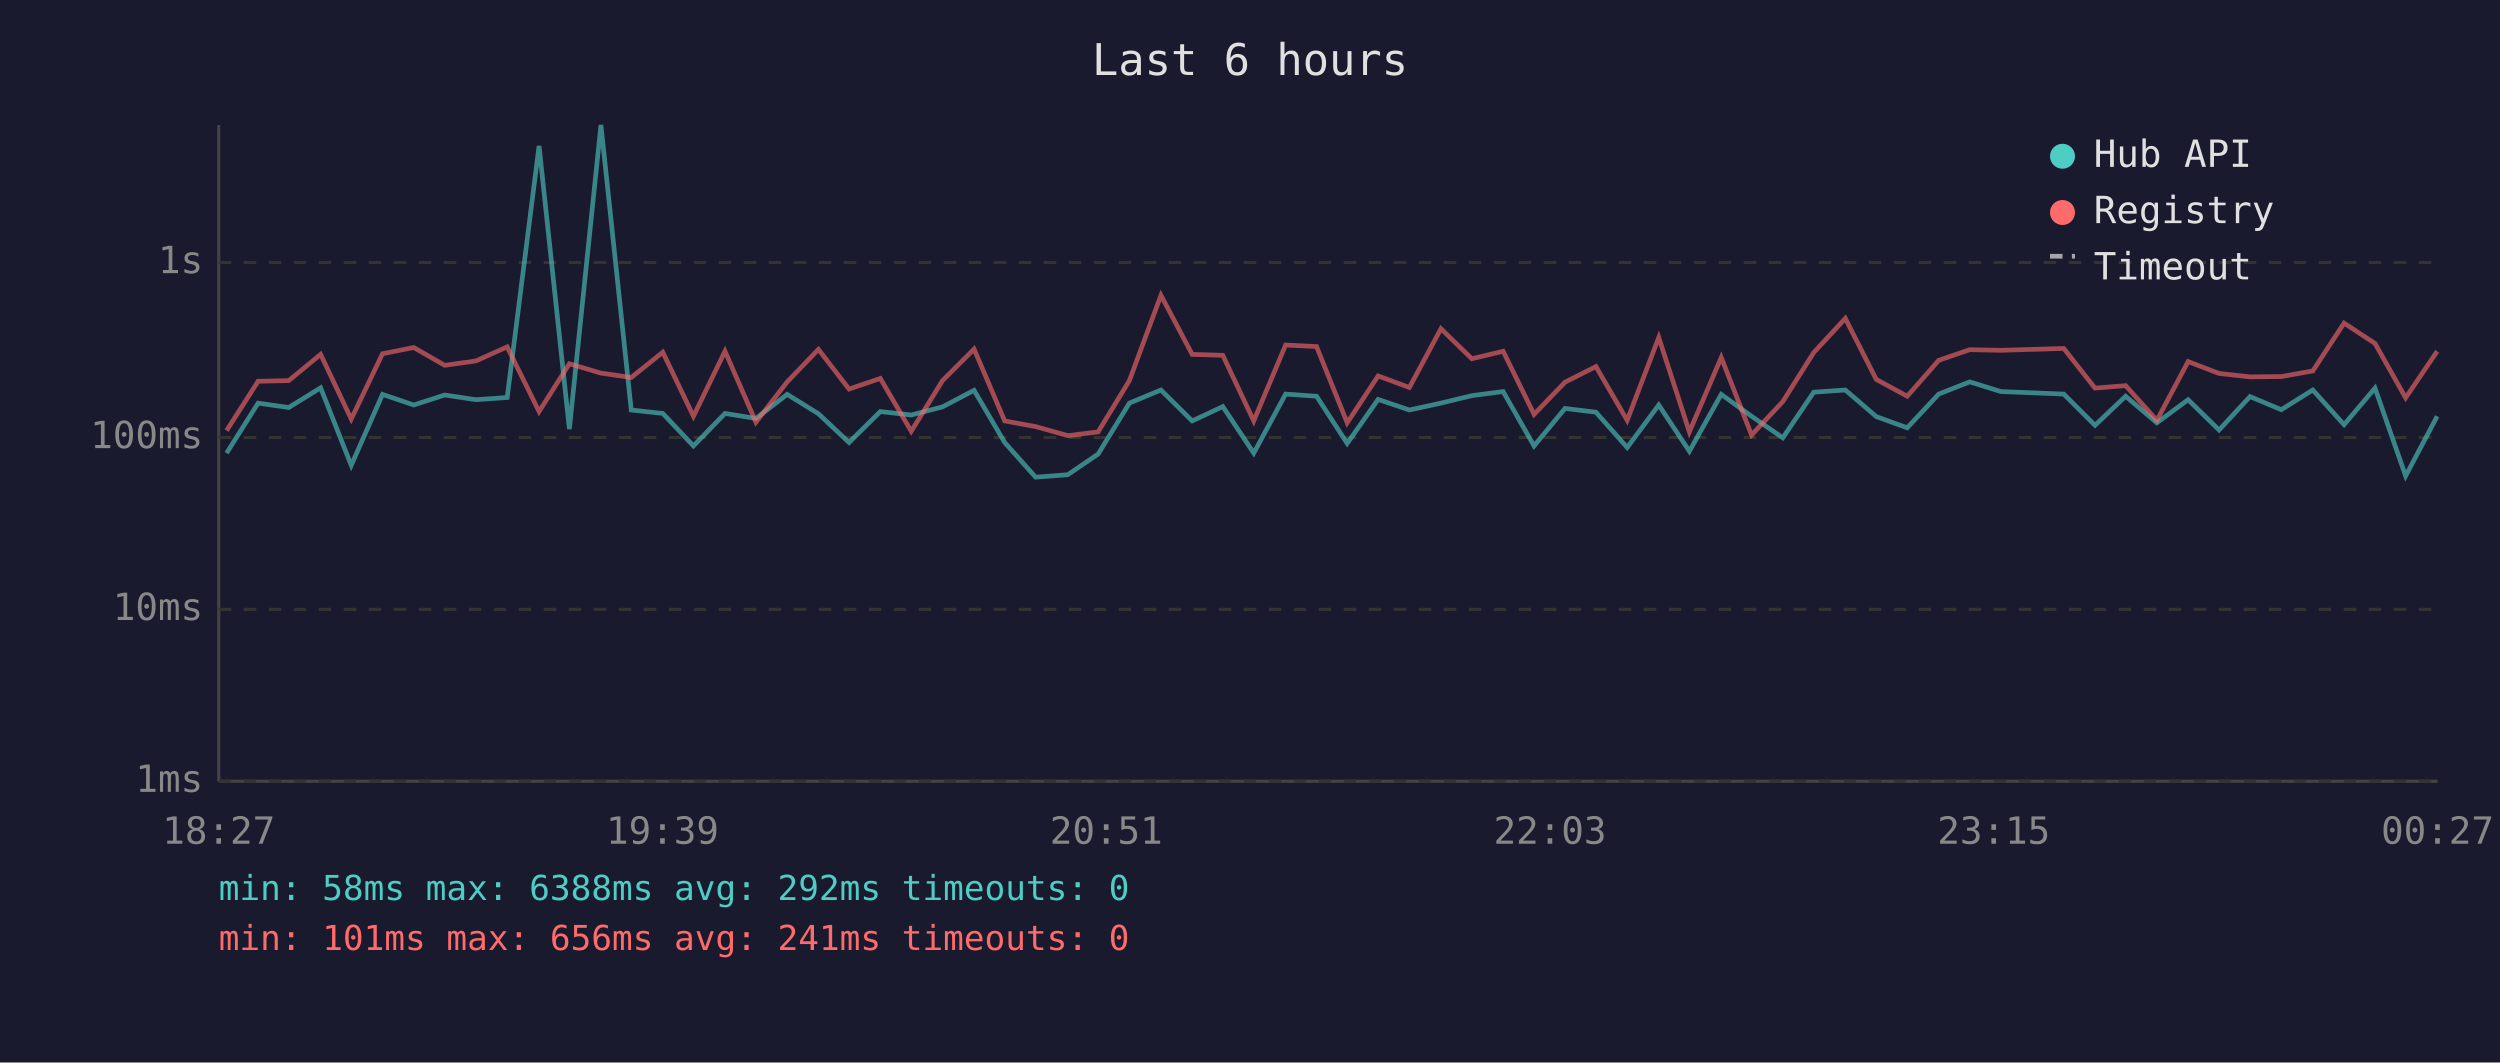
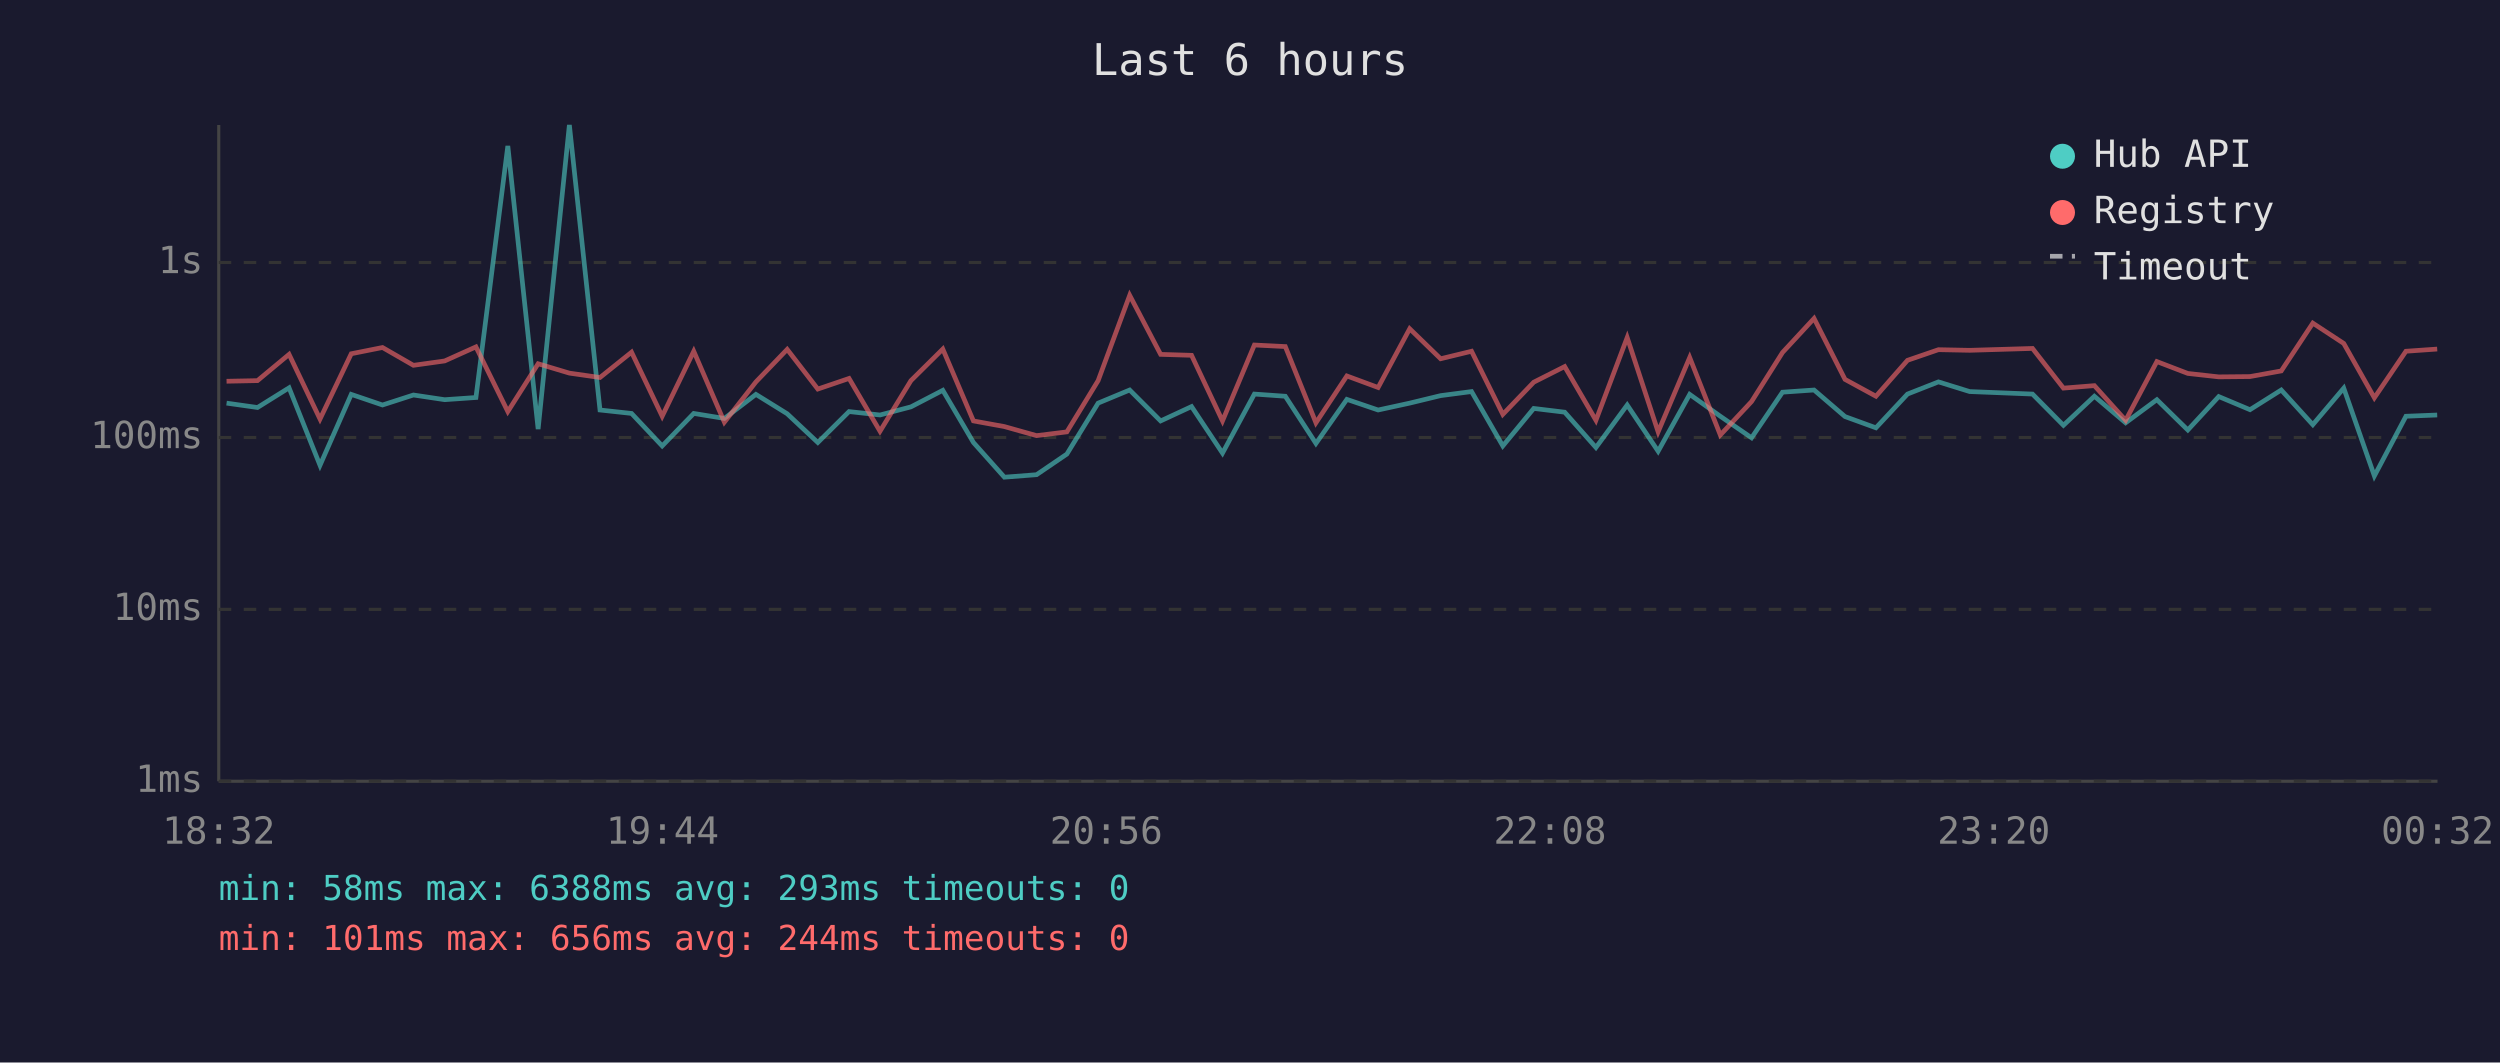
<svg xmlns="http://www.w3.org/2000/svg" viewBox="0 0 800 340" font-family="monospace" font-size="12">
  <rect width="800" height="340" fill="#1a1a2e" />
  <text x="400" y="24" fill="#e0e0e0" font-size="14" text-anchor="middle">Last 6 hours</text>
  <line x1="70" y1="40" x2="70" y2="250" stroke="#444" stroke-width="1" />
  <line x1="70" y1="250" x2="780" y2="250" stroke="#444" stroke-width="1" />
  <line x1="70" y1="250" x2="780" y2="250" stroke="#333" stroke-width="1" stroke-dasharray="4" />
  <text x="65" y="250" fill="#888" text-anchor="end" dominant-baseline="middle">1ms</text>
  <line x1="70" y1="195" x2="780" y2="195" stroke="#333" stroke-width="1" stroke-dasharray="4" />
  <text x="65" y="195" fill="#888" text-anchor="end" dominant-baseline="middle">10ms</text>
  <line x1="70" y1="140" x2="780" y2="140" stroke="#333" stroke-width="1" stroke-dasharray="4" />
  <text x="65" y="140" fill="#888" text-anchor="end" dominant-baseline="middle">100ms</text>
  <line x1="70" y1="84" x2="780" y2="84" stroke="#333" stroke-width="1" stroke-dasharray="4" />
  <text x="65" y="84" fill="#888" text-anchor="end" dominant-baseline="middle">1s</text>
-   <text x="70" y="270" fill="#888" text-anchor="middle">18:27</text>
-   <text x="212" y="270" fill="#888" text-anchor="middle">19:39</text>
-   <text x="354" y="270" fill="#888" text-anchor="middle">20:51</text>
-   <text x="496" y="270" fill="#888" text-anchor="middle">22:03</text>
-   <text x="638" y="270" fill="#888" text-anchor="middle">23:15</text>
-   <text x="780" y="270" fill="#888" text-anchor="middle">00:27</text>
-   <polyline points="72.5,145.0 82.6,129.0 92.4,130.4 102.6,124.1 112.4,148.9 122.4,126.2 132.4,129.6 142.3,126.4 152.3,127.9 162.3,127.2 172.5,46.7 182.2,137.3 192.3,40.0 202.0,131.2 212.1,132.3 221.9,142.7 232.0,132.3 241.9,133.9 251.9,126.2 261.9,132.4 271.7,141.6 281.7,131.7 291.6,132.8 301.6,130.2 311.7,124.9 321.5,141.6 331.4,152.7 341.7,151.9 351.4,145.3 361.4,129.0 371.5,124.8 381.5,134.7 391.3,130.1 401.2,145.0 411.4,126.1 421.3,126.8 431.1,141.9 441.0,127.8 451.0,131.2 461.1,129.0 471.0,126.6 481.0,125.3 490.9,142.7 500.8,130.7 510.7,131.9 520.7,143.2 530.8,129.6 540.6,144.4 550.8,126.2 560.5,133.2 570.5,140.1 580.4,125.5 590.5,124.8 600.4,133.3 610.3,136.9 620.4,126.1 630.3,122.2 640.3,125.3 660.4,126.1 670.4,136.1 680.2,126.8 690.2,135.3 700.2,127.9 710.1,137.6 720.0,126.9 730.0,131.1 740.1,124.8 750.1,135.9 760.0,124.2 769.8,152.3 779.9,133.2" fill="none" stroke="#4ecdc4" stroke-width="1.5" opacity="0.6" />
-   <polyline points="72.5,137.8 82.6,122.0 92.4,121.8 102.6,113.4 112.4,134.1 122.4,113.2 132.4,111.2 142.3,116.9 152.3,115.5 162.3,111.0 172.5,131.7 182.2,116.4 192.3,119.4 202.0,120.8 212.1,112.7 221.9,133.2 232.0,112.4 241.9,135.1 251.9,122.2 261.9,111.8 271.7,124.5 281.7,121.1 291.6,138.0 301.6,121.8 311.7,111.7 321.5,134.7 331.4,136.5 341.7,139.4 351.4,138.2 361.4,121.8 371.5,94.5 381.5,113.4 391.3,113.7 401.2,134.7 411.4,110.4 421.3,110.9 431.1,135.3 441.0,120.3 451.0,124.0 461.1,105.2 471.0,114.8 481.0,112.4 490.9,132.6 500.8,122.3 510.7,117.3 520.7,134.5 530.8,108.0 540.6,138.2 550.8,114.4 560.5,139.2 570.5,128.5 580.4,112.8 590.5,101.9 600.4,121.4 610.3,126.8 620.4,115.3 630.3,111.9 640.3,112.1 660.4,111.5 670.4,124.2 680.2,123.4 690.2,134.5 700.2,115.7 710.1,119.5 720.0,120.6 730.0,120.5 740.1,118.7 750.1,103.4 760.0,109.9 769.8,127.3 779.9,112.4" fill="none" stroke="#ff6b6b" stroke-width="1.5" opacity="0.6" />
+   <text x="70" y="270" fill="#888" text-anchor="middle">18:32</text>
+   <text x="212" y="270" fill="#888" text-anchor="middle">19:44</text>
+   <text x="354" y="270" fill="#888" text-anchor="middle">20:56</text>
+   <text x="496" y="270" fill="#888" text-anchor="middle">22:08</text>
+   <text x="638" y="270" fill="#888" text-anchor="middle">23:20</text>
+   <text x="780" y="270" fill="#888" text-anchor="middle">00:32</text>
+   <polyline points="72.5,129.0 82.4,130.4 92.5,124.1 102.4,148.9 112.4,126.2 122.4,129.6 132.3,126.4 142.3,127.9 152.3,127.2 162.5,46.7 172.2,137.3 182.2,40.0 192.0,131.2 202.1,132.3 211.9,142.7 222.0,132.3 231.8,133.9 241.9,126.2 251.9,132.4 261.7,141.6 271.7,131.7 281.6,132.8 291.5,130.2 301.7,124.9 311.5,141.6 321.4,152.7 331.7,151.9 341.4,145.3 351.4,129.0 361.5,124.8 371.4,134.7 381.3,130.1 391.2,145.0 401.4,126.1 411.3,126.8 421.1,141.9 431.0,127.8 441.0,131.2 451.1,129.0 461.0,126.6 470.9,125.3 480.9,142.7 490.8,130.7 500.7,131.9 510.7,143.2 520.7,129.6 530.6,144.4 540.7,126.2 550.5,133.2 560.5,140.1 570.4,125.5 580.5,124.8 590.4,133.3 600.3,136.9 610.4,126.1 620.3,122.2 630.3,125.3 650.4,126.1 660.3,136.1 670.2,126.8 680.2,135.3 690.2,127.9 700.1,137.6 710.0,126.9 720.0,131.1 730.0,124.8 740.1,135.9 750.0,124.2 759.8,152.3 769.9,133.2 779.9,132.8" fill="none" stroke="#4ecdc4" stroke-width="1.5" opacity="0.6" />
+   <polyline points="72.5,122.0 82.4,121.8 92.5,113.4 102.4,134.1 112.4,113.2 122.4,111.2 132.3,116.9 142.3,115.5 152.3,111.0 162.5,131.7 172.2,116.4 182.2,119.4 192.0,120.8 202.1,112.7 211.9,133.2 222.0,112.4 231.8,135.1 241.9,122.2 251.9,111.8 261.7,124.5 271.7,121.1 281.6,138.0 291.5,121.8 301.7,111.7 311.5,134.7 321.4,136.5 331.7,139.4 341.4,138.2 351.4,121.8 361.5,94.5 371.4,113.4 381.3,113.7 391.2,134.7 401.4,110.4 411.3,110.9 421.1,135.3 431.0,120.3 441.0,124.0 451.1,105.2 461.0,114.8 470.9,112.4 480.9,132.6 490.8,122.3 500.7,117.3 510.7,134.5 520.7,108.0 530.6,138.2 540.7,114.4 550.5,139.2 560.5,128.5 570.4,112.8 580.5,101.9 590.4,121.4 600.3,126.8 610.4,115.3 620.3,111.9 630.3,112.1 650.4,111.5 660.3,124.2 670.2,123.4 680.2,134.5 690.2,115.7 700.1,119.5 710.0,120.6 720.0,120.5 730.0,118.7 740.1,103.4 750.0,109.9 759.8,127.3 769.9,112.4 779.9,111.7" fill="none" stroke="#ff6b6b" stroke-width="1.5" opacity="0.6" />
  <circle cx="660" cy="50" r="4" fill="#4ecdc4" />
  <text x="670" y="50" fill="#e0e0e0" dominant-baseline="middle">Hub API</text>
  <circle cx="660" cy="68" r="4" fill="#ff6b6b" />
  <text x="670" y="68" fill="#e0e0e0" dominant-baseline="middle">Registry</text>
  <line x1="656" y1="82" x2="664" y2="82" stroke="#e0e0e0" stroke-width="1.5" stroke-dasharray="4,3" opacity="0.7" />
  <text x="670" y="86" fill="#e0e0e0" dominant-baseline="middle">Timeout</text>
-   <text x="70" y="288" fill="#4ecdc4" font-size="11">min: 58ms  max: 6388ms  avg: 292ms  timeouts: 0</text>
-   <text x="70" y="304" fill="#ff6b6b" font-size="11">min: 101ms  max: 656ms  avg: 241ms  timeouts: 0</text>
+   <text x="70" y="288" fill="#4ecdc4" font-size="11">min: 58ms  max: 6388ms  avg: 293ms  timeouts: 0</text>
+   <text x="70" y="304" fill="#ff6b6b" font-size="11">min: 101ms  max: 656ms  avg: 244ms  timeouts: 0</text>
</svg>
